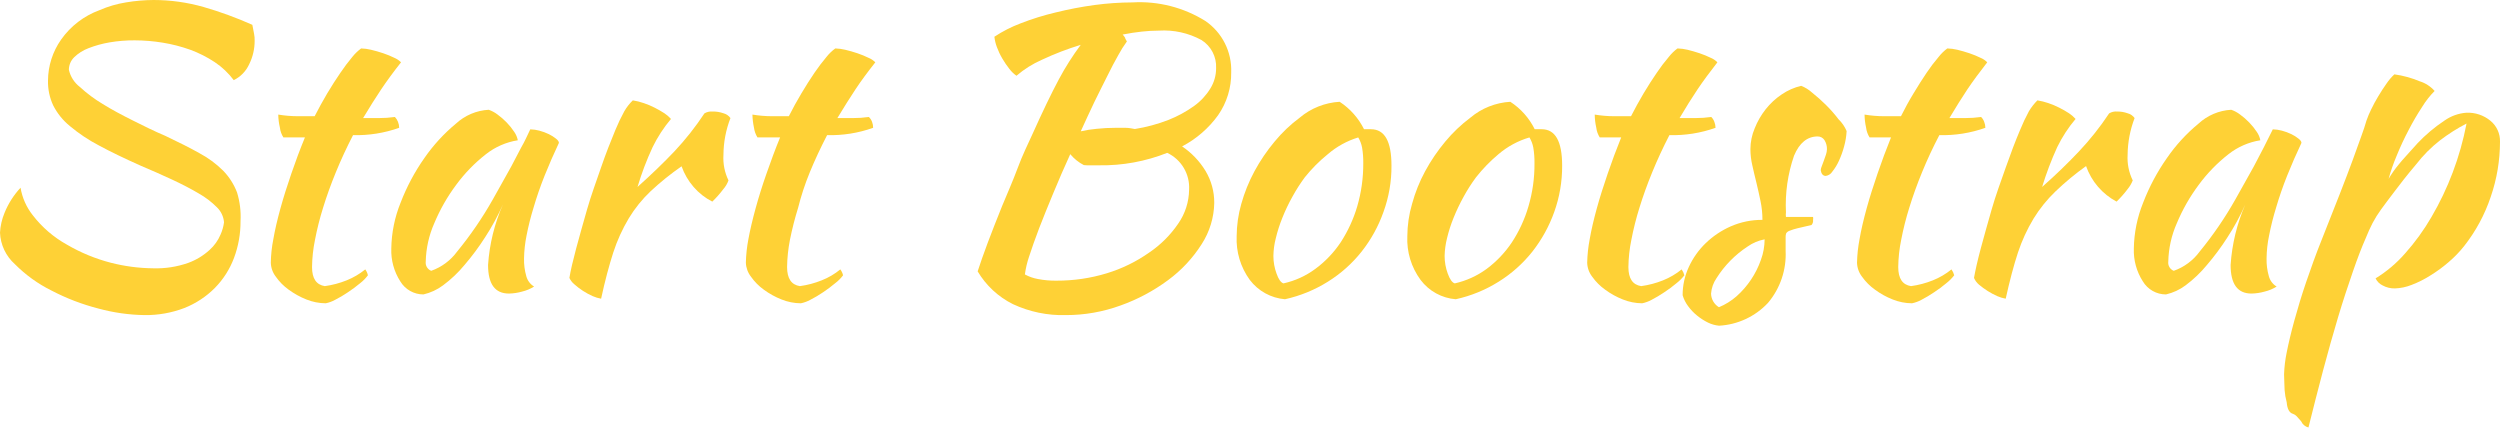
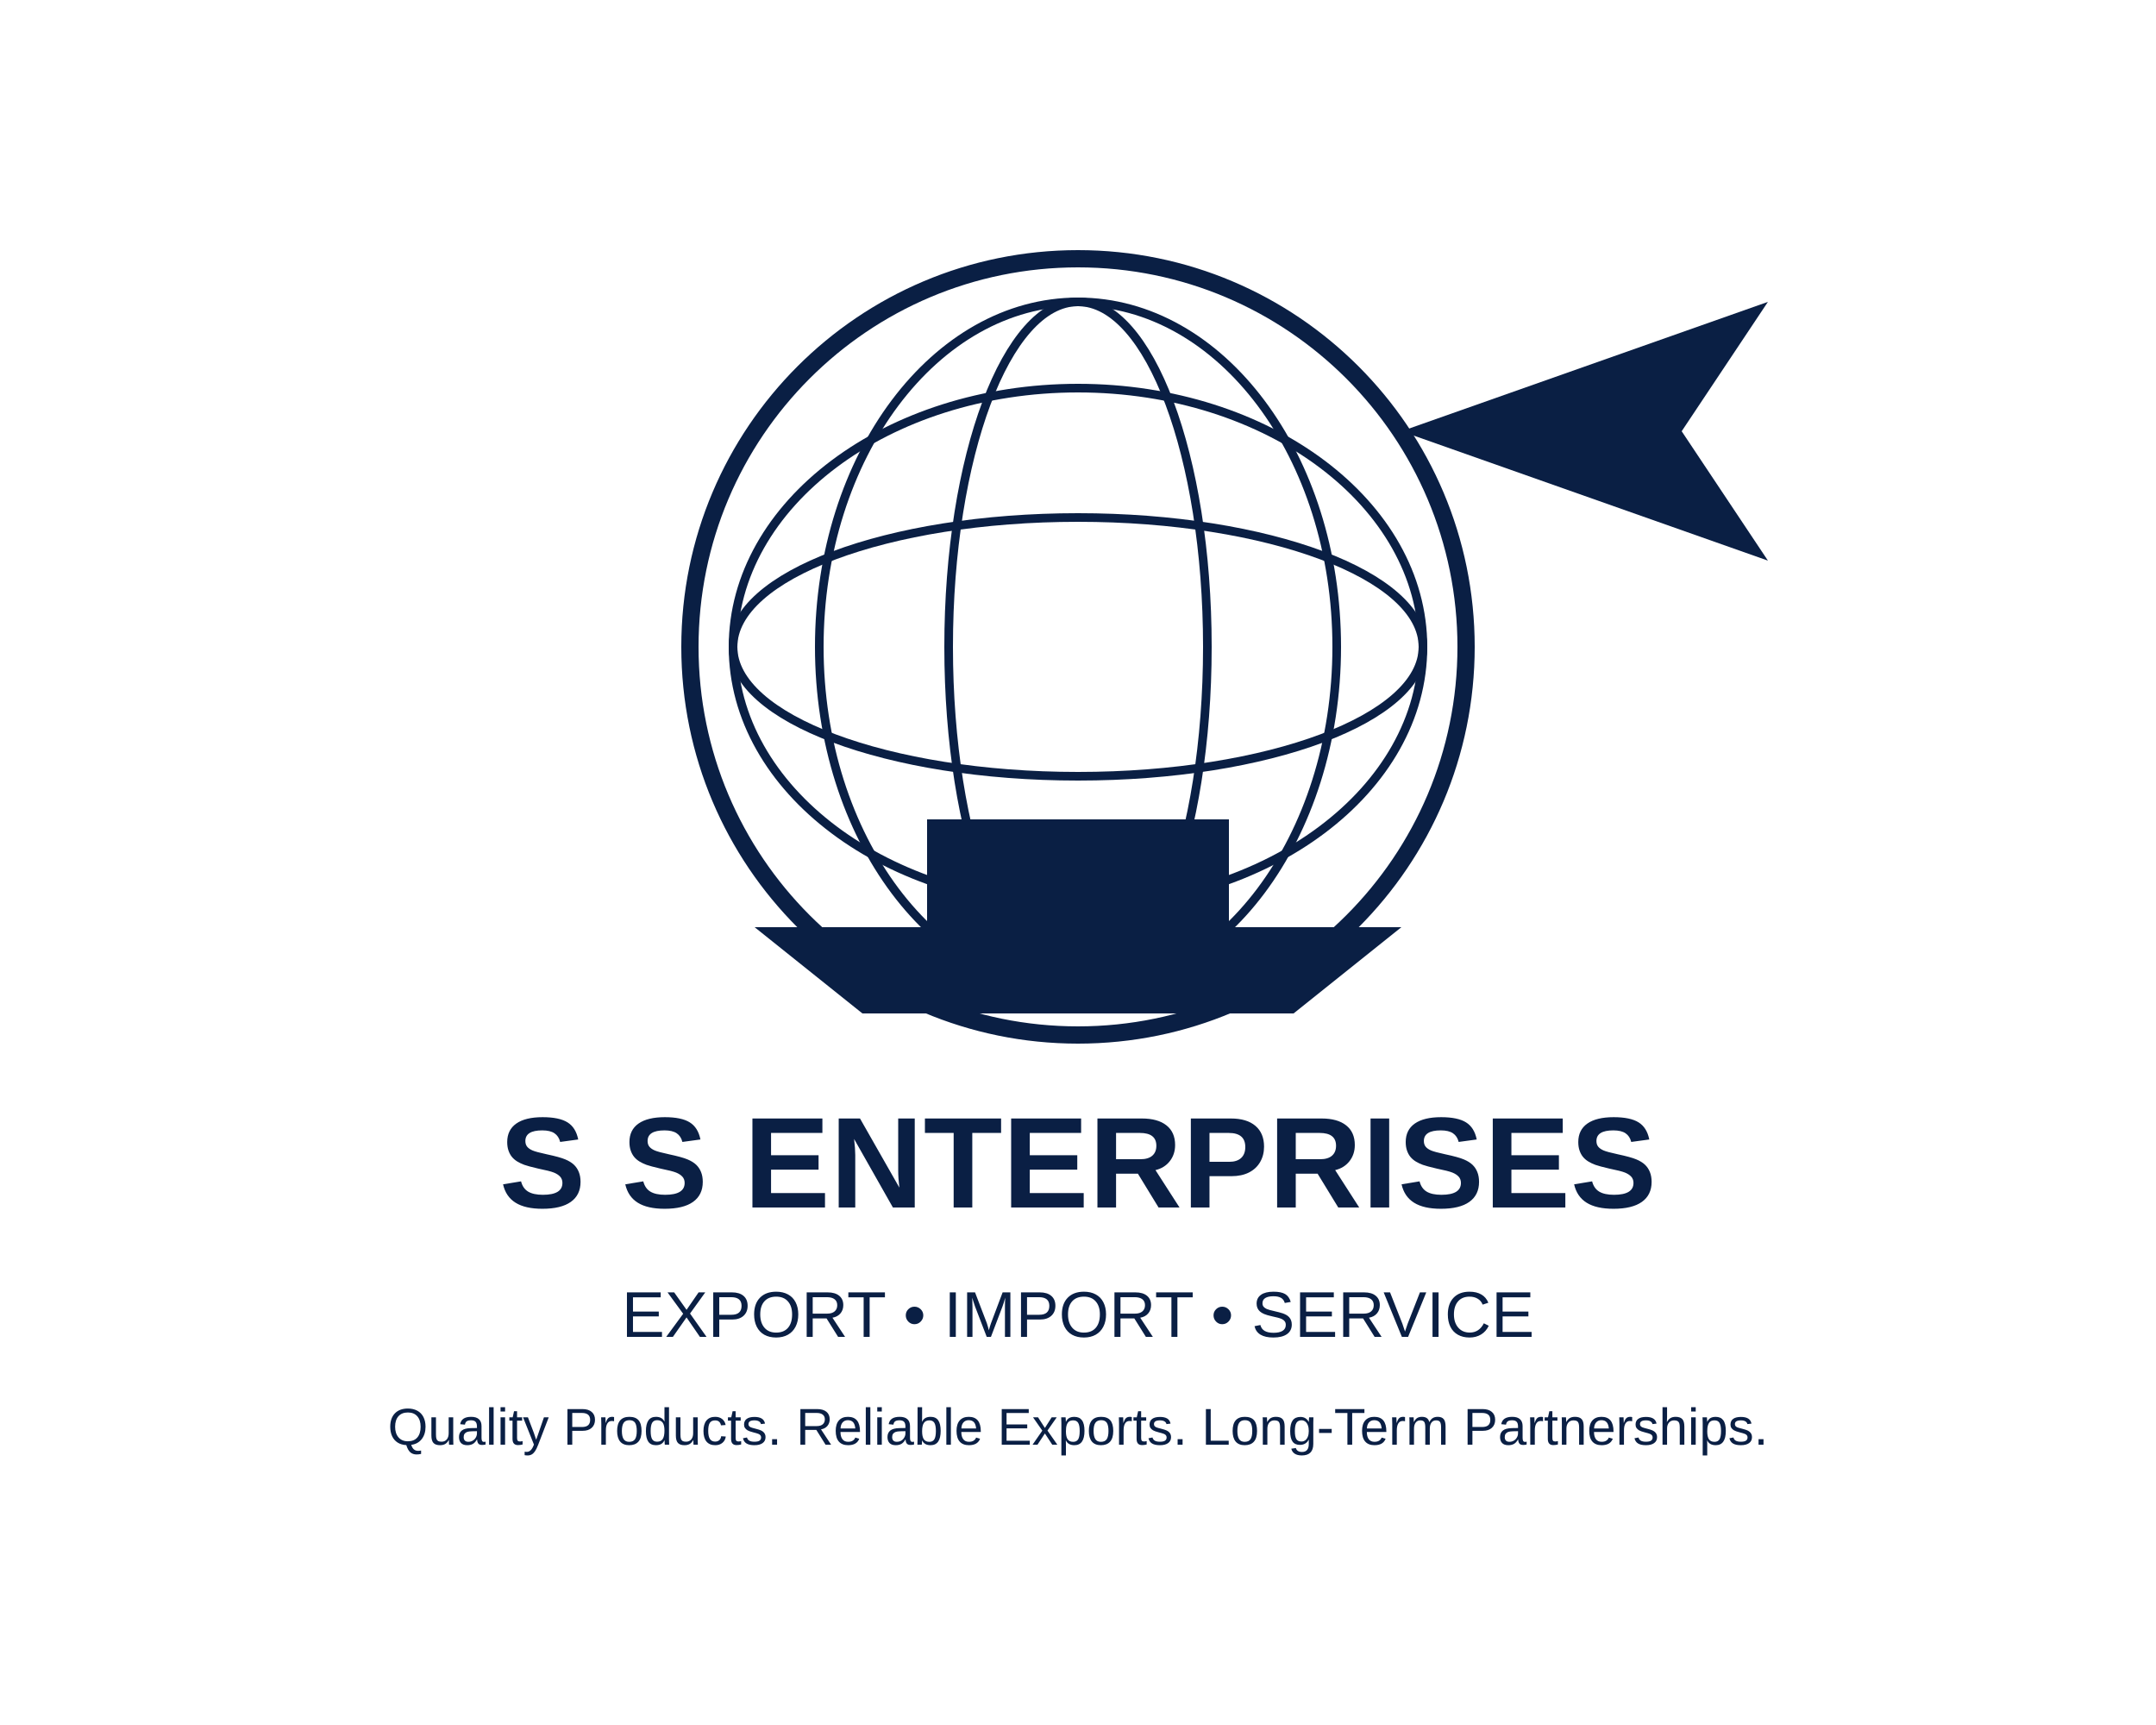
- <svg xmlns="http://www.w3.org/2000/svg" viewBox="0 0 228.66 39.08">
-   <style>.cls-1{fill:#fed136;}</style>
-   <path class="cls-1" d="M23.08,15.17c.07.4.13.68.16.83a2.66,2.66,0,0,1,.05.62,4.76,4.76,0,0,1-.51,2.18,3,3,0,0,1-1.4,1.43,7.12,7.12,0,0,0-1.73-1.64,10.8,10.8,0,0,0-2.25-1.14,14.23,14.23,0,0,0-2.53-.65,16,16,0,0,0-2.55-.21,13,13,0,0,0-2.32.19,9.91,9.91,0,0,0-1.91.53,3.79,3.79,0,0,0-1.31.83,1.61,1.61,0,0,0-.48,1.14,2.73,2.73,0,0,0,1,1.57,12.76,12.76,0,0,0,2.09,1.56c.82.51,1.74,1,2.74,1.5s2,1,3,1.42c1.2.57,2.24,1.09,3.11,1.58a9.31,9.31,0,0,1,2.16,1.59,5.83,5.83,0,0,1,1.28,2A7.5,7.5,0,0,1,22,33.12a9.43,9.43,0,0,1-.6,3.38,7.84,7.84,0,0,1-1.75,2.74,8.21,8.21,0,0,1-2.78,1.83,9.85,9.85,0,0,1-3.65.65A17,17,0,0,1,9,41.12a20,20,0,0,1-4.3-1.65,12.61,12.61,0,0,1-3.33-2.4A4.09,4.09,0,0,1,0,34.18a5.48,5.48,0,0,1,.41-1.8,7.5,7.5,0,0,1,1.47-2.31A5.49,5.49,0,0,0,3,32.59a10.14,10.14,0,0,0,3.13,2.69,15.79,15.79,0,0,0,4,1.65,16.23,16.23,0,0,0,3.87.51,8.83,8.83,0,0,0,3.23-.5,5.89,5.89,0,0,0,1.94-1.18,3.94,3.94,0,0,0,1-1.4,4,4,0,0,0,.32-1.13,2.14,2.14,0,0,0-.65-1.37,7.65,7.65,0,0,0-1.67-1.27c-.69-.41-1.5-.83-2.42-1.26s-1.88-.85-2.87-1.27c-1.48-.66-2.77-1.28-3.84-1.86a14.83,14.83,0,0,1-2.65-1.77,5.88,5.88,0,0,1-1.53-1.9,5.1,5.1,0,0,1-.47-2.26,6.57,6.57,0,0,1,1.2-3.75A7.41,7.41,0,0,1,9.1,13.83a10,10,0,0,1,2.42-.71,15.83,15.83,0,0,1,2.53-.22,16.76,16.76,0,0,1,4.57.64A34.29,34.29,0,0,1,23.08,15.17Z" transform="translate(0 -12.9)" />
-   <path class="cls-1" d="M25.92,25.47a2.16,2.16,0,0,1-.32-.9,5.75,5.75,0,0,1-.15-1.19,11.13,11.13,0,0,0,1.77.15h1.56c.36-.7.74-1.4,1.15-2.09s.82-1.32,1.21-1.89a17.57,17.57,0,0,1,1.09-1.45,4.35,4.35,0,0,1,.8-.77,4.29,4.29,0,0,1,.9.12c.37.09.74.19,1.12.32s.72.27,1,.41a1.89,1.89,0,0,1,.63.42c-.71.9-1.31,1.72-1.82,2.48s-1.06,1.64-1.65,2.62h1.44a10.58,10.58,0,0,0,1.47-.1,1.28,1.28,0,0,1,.28.44,1.5,1.5,0,0,1,.11.55,11.71,11.71,0,0,1-4.22.67c-.59,1.14-1.11,2.27-1.57,3.39s-.85,2.21-1.17,3.25a26.36,26.36,0,0,0-.74,2.94,13.17,13.17,0,0,0-.27,2.49q0,1.56,1.17,1.74a8.46,8.46,0,0,0,2-.53,6.68,6.68,0,0,0,1.7-1,1.42,1.42,0,0,1,.24.54,3.7,3.7,0,0,1-.72.73,12.51,12.51,0,0,1-1.12.83,10.47,10.47,0,0,1-1.17.69,3,3,0,0,1-.85.31,4.85,4.85,0,0,1-1.77-.35,7.38,7.38,0,0,1-1.61-.89,4.93,4.93,0,0,1-1.18-1.19,2.19,2.19,0,0,1-.46-1.29,11.94,11.94,0,0,1,.23-2.14c.15-.87.37-1.8.65-2.82s.62-2.08,1-3.19.79-2.21,1.24-3.3Z" transform="translate(0 -12.9)" />
-   <path class="cls-1" d="M48.5,24.73a3.45,3.45,0,0,1,.83.12,4.92,4.92,0,0,1,.87.32,3.48,3.48,0,0,1,.65.41q.27.21.27.39c-.47,1-.91,2-1.31,3s-.74,2-1,2.89a24.37,24.37,0,0,0-.65,2.58,11.63,11.63,0,0,0-.23,2.09,5.4,5.4,0,0,0,.21,1.64,1.58,1.58,0,0,0,.71.94,3.64,3.64,0,0,1-1.1.46,4.72,4.72,0,0,1-1.2.18c-1.28,0-1.91-.87-1.91-2.62A16.45,16.45,0,0,1,46,31.6a21.14,21.14,0,0,1-1.63,3,22.3,22.3,0,0,1-1.87,2.52A11.21,11.21,0,0,1,40.52,39a4.79,4.79,0,0,1-1.79.83,2.46,2.46,0,0,1-2.12-1.2,5.2,5.2,0,0,1-.82-3,11.6,11.6,0,0,1,.85-4.19,18.86,18.86,0,0,1,2.18-4.09,15.66,15.66,0,0,1,2.88-3.14,4.81,4.81,0,0,1,3-1.27,2.89,2.89,0,0,1,.8.43,6.43,6.43,0,0,1,.85.74,5.91,5.91,0,0,1,.69.86,2,2,0,0,1,.32.76A6.31,6.31,0,0,0,44.45,27a14.3,14.3,0,0,0-2.73,2.81,16.49,16.49,0,0,0-2,3.51,9.17,9.17,0,0,0-.78,3.5.8.8,0,0,0,.5.85,5,5,0,0,0,2.37-1.76,33.44,33.44,0,0,0,3.26-4.76l.79-1.41c.3-.52.6-1.07.91-1.63l.9-1.72C48,25.83,48.24,25.27,48.5,24.73Z" transform="translate(0 -12.9)" />
-   <path class="cls-1" d="M52.08,38.32c.11-.68.32-1.58.62-2.7s.64-2.32,1-3.58.83-2.53,1.27-3.81.89-2.42,1.31-3.43a17,17,0,0,1,.82-1.72,4.49,4.49,0,0,1,.78-1,5.82,5.82,0,0,1,1,.25,7.17,7.17,0,0,1,1,.42,10.06,10.06,0,0,1,.89.51,3,3,0,0,1,.6.52,12.47,12.47,0,0,0-1.68,2.58A26.67,26.67,0,0,0,58.31,30q1.9-1.7,3.38-3.26a26,26,0,0,0,2.74-3.47,1.24,1.24,0,0,1,.74-.17,2.8,2.8,0,0,1,1,.16,1.13,1.13,0,0,1,.64.44,9.39,9.39,0,0,0-.64,3.36,4.67,4.67,0,0,0,.46,2.34,2.52,2.52,0,0,1-.48.81,9.48,9.48,0,0,1-1,1.13A5.64,5.64,0,0,1,63.44,30a5.85,5.85,0,0,1-1.1-1.89,25,25,0,0,0-2.83,2.28,11.89,11.89,0,0,0-2,2.48A15.33,15.33,0,0,0,56.09,36c-.38,1.18-.76,2.59-1.11,4.22a3.32,3.32,0,0,1-.76-.23,6.46,6.46,0,0,1-.89-.48,6.29,6.29,0,0,1-.79-.6A1.65,1.65,0,0,1,52.08,38.32Z" transform="translate(0 -12.9)" />
-   <path class="cls-1" d="M69.28,25.47a2.31,2.31,0,0,1-.32-.9,6.42,6.42,0,0,1-.14-1.19,11.13,11.13,0,0,0,1.77.15h1.56c.35-.7.74-1.4,1.15-2.09s.81-1.32,1.2-1.89a17.48,17.48,0,0,1,1.1-1.45,4.05,4.05,0,0,1,.8-.77,4.46,4.46,0,0,1,.9.12c.37.09.74.19,1.12.32s.72.27,1,.41a1.85,1.85,0,0,1,.64.42c-.71.9-1.32,1.72-1.82,2.48s-1.06,1.64-1.65,2.62H78a10.37,10.37,0,0,0,1.47-.1,1.17,1.17,0,0,1,.29.44,1.49,1.49,0,0,1,.1.55,11.62,11.62,0,0,1-4.21.67c-.59,1.14-1.12,2.27-1.58,3.39S73.26,30.86,73,31.9a28.93,28.93,0,0,0-.75,2.94,14,14,0,0,0-.26,2.49q0,1.56,1.17,1.74a8.38,8.38,0,0,0,2-.53,6.35,6.35,0,0,0,1.7-1,1.47,1.47,0,0,1,.25.54,3.53,3.53,0,0,1-.73.73,12.33,12.33,0,0,1-1.11.83,10.47,10.47,0,0,1-1.17.69,3.1,3.1,0,0,1-.85.31,4.85,4.85,0,0,1-1.77-.35,7.16,7.16,0,0,1-1.61-.89,4.93,4.93,0,0,1-1.18-1.19,2.2,2.2,0,0,1-.47-1.29,13,13,0,0,1,.23-2.14c.16-.87.38-1.8.66-2.82s.61-2.08,1-3.19.79-2.21,1.24-3.3Z" transform="translate(0 -12.9)" />
-   <path class="cls-1" d="M112.61,19.52a6.68,6.68,0,0,1-1.2,3.92,9.49,9.49,0,0,1-3.29,2.85,7.24,7.24,0,0,1,2.14,2.24,5.61,5.61,0,0,1,.8,2.93,7.17,7.17,0,0,1-1.15,3.77,12.21,12.21,0,0,1-3.07,3.29,16.72,16.72,0,0,1-4.35,2.32,14.54,14.54,0,0,1-5,.88,10.74,10.74,0,0,1-4.84-1,7.78,7.78,0,0,1-3.23-3q.34-1.06.93-2.64c.39-1,.82-2.16,1.3-3.32s1-2.33,1.43-3.49.94-2.2,1.36-3.12c.9-2,1.7-3.67,2.41-5a24.86,24.86,0,0,1,2-3.15,26.71,26.71,0,0,0-3.54,1.36,9.33,9.33,0,0,0-2.34,1.47,2.91,2.91,0,0,1-.65-.63,8.15,8.15,0,0,1-.64-.94,6.29,6.29,0,0,1-.5-1.05,3.94,3.94,0,0,1-.23-.95,12,12,0,0,1,2.39-1.22,23.75,23.75,0,0,1,3.21-1,33.74,33.74,0,0,1,3.55-.68,26.83,26.83,0,0,1,3.49-.24,11.36,11.36,0,0,1,6.66,1.7A5.44,5.44,0,0,1,112.61,19.52ZM99.13,28a4,4,0,0,1-1.24-1c-.55,1.2-1.06,2.38-1.54,3.54s-.92,2.23-1.3,3.22-.68,1.86-.92,2.59A8.69,8.69,0,0,0,93.74,38a3.87,3.87,0,0,0,1.19.42,8.25,8.25,0,0,0,1.72.15,15.56,15.56,0,0,0,4.6-.68A13.63,13.63,0,0,0,105.11,36a9.93,9.93,0,0,0,2.65-2.64,5.53,5.53,0,0,0,1-3.11,3.51,3.51,0,0,0-2-3.37,16.2,16.2,0,0,1-6.23,1.14h-.76A3.79,3.79,0,0,1,99.13,28ZM106,15.7a14.6,14.6,0,0,0-1.57.09c-.56.06-1.14.15-1.75.27a1.33,1.33,0,0,1,.23.3c0,.1.11.21.16.33a10.77,10.77,0,0,0-.78,1.24c-.31.55-.65,1.18-1,1.9s-.77,1.51-1.19,2.39-.83,1.77-1.25,2.69a10.89,10.89,0,0,1,1.47-.23,16.47,16.47,0,0,1,1.71-.09c.31,0,.61,0,.91,0s.58.06.86.11a15.06,15.06,0,0,0,3.07-.83,10.86,10.86,0,0,0,2.35-1.28A5.48,5.48,0,0,0,110.7,21a3.51,3.51,0,0,0,.53-1.87,2.87,2.87,0,0,0-1.34-2.57A7.22,7.22,0,0,0,106,15.7Z" transform="translate(0 -12.9)" />
-   <path class="cls-1" d="M117.53,40.27a4.51,4.51,0,0,1-3.22-1.77,6.31,6.31,0,0,1-1.2-4,11,11,0,0,1,.42-2.94,14.51,14.51,0,0,1,1.21-3,16.37,16.37,0,0,1,1.84-2.71,13.15,13.15,0,0,1,2.3-2.19,6.21,6.21,0,0,1,3.65-1.45,6.4,6.4,0,0,1,2.23,2.51l.32,0,.31,0c1.26,0,1.88,1.11,1.88,3.33a12.13,12.13,0,0,1-.73,4.23,12.61,12.61,0,0,1-2,3.63,12.09,12.09,0,0,1-3.08,2.75A12.45,12.45,0,0,1,117.53,40.27Zm1.81-11.15a15.33,15.33,0,0,0-1.13,1.77,16.13,16.13,0,0,0-.92,1.93,13,13,0,0,0-.6,1.87,6.79,6.79,0,0,0-.22,1.62,4.65,4.65,0,0,0,.29,1.62c.18.52.4.82.63.89a7.68,7.68,0,0,0,2.92-1.33,9.7,9.7,0,0,0,2.31-2.42,12.49,12.49,0,0,0,1.52-3.3,13.82,13.82,0,0,0,.55-3.93,7.84,7.84,0,0,0-.11-1.45,2.8,2.8,0,0,0-.35-.92A7.71,7.71,0,0,0,121.45,27,13.82,13.82,0,0,0,119.34,29.12Z" transform="translate(0 -12.9)" />
-   <path class="cls-1" d="M133.15,40.27a4.47,4.47,0,0,1-3.22-1.77,6.25,6.25,0,0,1-1.21-4,10.62,10.62,0,0,1,.43-2.94,13.93,13.93,0,0,1,1.2-3,16.37,16.37,0,0,1,1.84-2.71,13.51,13.51,0,0,1,2.3-2.19,6.23,6.23,0,0,1,3.65-1.45,6.33,6.33,0,0,1,2.23,2.51l.32,0,.32,0c1.25,0,1.87,1.11,1.87,3.33a12.36,12.36,0,0,1-.72,4.23,12.87,12.87,0,0,1-2,3.63,12.09,12.09,0,0,1-3.08,2.75A12.39,12.39,0,0,1,133.15,40.27ZM135,29.12a15.33,15.33,0,0,0-1.13,1.77,17.83,17.83,0,0,0-.92,1.93,13,13,0,0,0-.6,1.87,7.34,7.34,0,0,0-.22,1.62,4.65,4.65,0,0,0,.29,1.62c.19.52.4.82.64.89a7.82,7.82,0,0,0,2.92-1.33,9.84,9.84,0,0,0,2.3-2.42,12.18,12.18,0,0,0,1.52-3.3,13.48,13.48,0,0,0,.55-3.93,7.84,7.84,0,0,0-.11-1.45,2.8,2.8,0,0,0-.35-.92A7.71,7.71,0,0,0,137.06,27,14.28,14.28,0,0,0,135,29.12Z" transform="translate(0 -12.9)" />
-   <path class="cls-1" d="M146.32,25.47a2.16,2.16,0,0,1-.32-.9,5.66,5.66,0,0,1-.14-1.19,10.94,10.94,0,0,0,1.77.15h1.55c.36-.7.74-1.4,1.15-2.09s.82-1.32,1.21-1.89a15.52,15.52,0,0,1,1.1-1.45,4.07,4.07,0,0,1,.79-.77,4.46,4.46,0,0,1,.91.12c.36.09.73.19,1.11.32s.72.27,1,.41a1.79,1.79,0,0,1,.63.42c-.7.9-1.31,1.72-1.82,2.48s-1.06,1.64-1.64,2.62h1.43a10.58,10.58,0,0,0,1.47-.1,1.15,1.15,0,0,1,.28.44,1.5,1.5,0,0,1,.11.55,11.67,11.67,0,0,1-4.22.67c-.59,1.14-1.11,2.27-1.57,3.39s-.85,2.21-1.17,3.25a26.36,26.36,0,0,0-.74,2.94,13.17,13.17,0,0,0-.27,2.49q0,1.56,1.17,1.74a8.46,8.46,0,0,0,2-.53,6.51,6.51,0,0,0,1.7-1,1.66,1.66,0,0,1,.25.54,4.13,4.13,0,0,1-.73.73,11.22,11.22,0,0,1-1.12.83,11.36,11.36,0,0,1-1.16.69,3.1,3.1,0,0,1-.85.31,4.85,4.85,0,0,1-1.77-.35,7.16,7.16,0,0,1-1.61-.89,5,5,0,0,1-1.19-1.19,2.19,2.19,0,0,1-.46-1.29,13,13,0,0,1,.23-2.14c.15-.87.37-1.8.65-2.82s.62-2.08,1-3.19.79-2.21,1.23-3.3Z" transform="translate(0 -12.9)" />
-   <path class="cls-1" d="M168.9,24.89a6.59,6.59,0,0,1-.23,1.4,8.34,8.34,0,0,1-.47,1.31,4.63,4.63,0,0,1-.61,1,.84.84,0,0,1-.6.39c-.26,0-.41-.2-.46-.53a1.13,1.13,0,0,1,.09-.34c.06-.15.12-.32.19-.51s.14-.38.2-.57a1.65,1.65,0,0,0,.09-.49,1.51,1.51,0,0,0-.23-.84.73.73,0,0,0-.62-.33c-.95,0-1.67.59-2.16,1.76a13.82,13.82,0,0,0-.74,5.18,1.57,1.57,0,0,0,0,.42h2.48a.85.85,0,0,1,0,.28.59.59,0,0,1-.14.46l-1.29.3a5.39,5.39,0,0,0-.73.23.59.59,0,0,0-.3.23,1,1,0,0,0-.05.33c0,.19,0,.38,0,.57s0,.42,0,.7a6.88,6.88,0,0,1-1.61,4.76,6.61,6.61,0,0,1-4.48,2.09,2.94,2.94,0,0,1-1-.28,5.19,5.19,0,0,1-1-.64,4.54,4.54,0,0,1-.83-.87,3.1,3.1,0,0,1-.5-1,6.11,6.11,0,0,1,.57-2.59,7.21,7.21,0,0,1,1.54-2.17,7.86,7.86,0,0,1,2.3-1.54,7.11,7.11,0,0,1,2.89-.59,8.42,8.42,0,0,0-.18-1.74c-.12-.57-.24-1.12-.37-1.65s-.26-1.06-.37-1.57a6.56,6.56,0,0,1-.18-1.51,4.93,4.93,0,0,1,.39-1.9,7,7,0,0,1,1-1.74,6.42,6.42,0,0,1,1.48-1.37,5.33,5.33,0,0,1,1.77-.78,3.23,3.23,0,0,1,1,.62,14.82,14.82,0,0,1,1.29,1.15,12.13,12.13,0,0,1,1.13,1.29A3.24,3.24,0,0,1,168.9,24.89ZM157.22,41a5.82,5.82,0,0,0,1.61-1,8,8,0,0,0,2.23-3.33,5.54,5.54,0,0,0,.34-1.88,4,4,0,0,0-1.56.66A9.54,9.54,0,0,0,157,38.34a2.86,2.86,0,0,0-.5,1.42A1.5,1.5,0,0,0,157.22,41Z" transform="translate(0 -12.9)" />
-   <path class="cls-1" d="M171,25.47a2.16,2.16,0,0,1-.32-.9,5.66,5.66,0,0,1-.14-1.19,10.94,10.94,0,0,0,1.77.15h1.56c.35-.7.73-1.4,1.15-2.09s.81-1.32,1.2-1.89a15.52,15.52,0,0,1,1.1-1.45,4.07,4.07,0,0,1,.79-.77,4.46,4.46,0,0,1,.91.12c.36.09.73.19,1.11.32s.72.27,1,.41a1.79,1.79,0,0,1,.63.42c-.7.9-1.31,1.72-1.82,2.48s-1.05,1.64-1.64,2.62h1.43a10.58,10.58,0,0,0,1.47-.1,1.15,1.15,0,0,1,.28.44,1.5,1.5,0,0,1,.11.55,11.66,11.66,0,0,1-4.21.67c-.6,1.14-1.12,2.27-1.58,3.39s-.85,2.21-1.17,3.25a26.36,26.36,0,0,0-.74,2.94,13.17,13.17,0,0,0-.27,2.49q0,1.56,1.17,1.74a8.46,8.46,0,0,0,2-.53,6.51,6.51,0,0,0,1.7-1,1.66,1.66,0,0,1,.25.54,4.13,4.13,0,0,1-.73.73,11.22,11.22,0,0,1-1.12.83,11.36,11.36,0,0,1-1.16.69,3.1,3.1,0,0,1-.85.31,4.85,4.85,0,0,1-1.77-.35,7.16,7.16,0,0,1-1.61-.89,5,5,0,0,1-1.19-1.19,2.19,2.19,0,0,1-.46-1.29,13,13,0,0,1,.23-2.14c.15-.87.37-1.8.65-2.82s.62-2.08,1-3.19.79-2.21,1.23-3.3Z" transform="translate(0 -12.9)" />
-   <path class="cls-1" d="M180.55,38.32c.12-.68.32-1.58.62-2.7s.64-2.32,1-3.58.83-2.53,1.28-3.81.88-2.42,1.31-3.43a17.28,17.28,0,0,1,.81-1.72,5.13,5.13,0,0,1,.78-1,6.15,6.15,0,0,1,1,.25,7.54,7.54,0,0,1,1,.42,8.8,8.8,0,0,1,.89.51,3,3,0,0,1,.6.52,12.47,12.47,0,0,0-1.68,2.58A29.42,29.42,0,0,0,186.78,30c1.28-1.13,2.4-2.22,3.38-3.26a26.08,26.08,0,0,0,2.75-3.47,1.22,1.22,0,0,1,.74-.17,2.75,2.75,0,0,1,.95.16,1.13,1.13,0,0,1,.64.44,9.61,9.61,0,0,0-.64,3.36,4.66,4.66,0,0,0,.47,2.34,3,3,0,0,1-.48.81,9.57,9.57,0,0,1-1,1.13,5.88,5.88,0,0,1-2.79-3.25A25.16,25.16,0,0,0,188,30.41a12.57,12.57,0,0,0-2,2.48A15.32,15.32,0,0,0,184.57,36c-.39,1.18-.76,2.59-1.12,4.22a3.47,3.47,0,0,1-.76-.23A7,7,0,0,1,181,38.93,1.65,1.65,0,0,1,180.55,38.32Z" transform="translate(0 -12.9)" />
-   <path class="cls-1" d="M207.88,24.73a3.45,3.45,0,0,1,.83.12,4.92,4.92,0,0,1,.87.32,3.48,3.48,0,0,1,.65.41q.27.21.27.39c-.47,1-.91,2-1.31,3s-.74,2-1,2.89a24.37,24.37,0,0,0-.65,2.58,10.79,10.79,0,0,0-.23,2.09,5.4,5.4,0,0,0,.21,1.64,1.58,1.58,0,0,0,.71.94,3.64,3.64,0,0,1-1.1.46,4.72,4.72,0,0,1-1.2.18c-1.28,0-1.91-.87-1.91-2.62a16.7,16.7,0,0,1,1.34-5.52,21.14,21.14,0,0,1-1.63,3,22.3,22.3,0,0,1-1.87,2.52A11.21,11.21,0,0,1,199.9,39a4.79,4.79,0,0,1-1.79.83,2.46,2.46,0,0,1-2.12-1.2,5.2,5.2,0,0,1-.82-3,11.6,11.6,0,0,1,.85-4.19,18.86,18.86,0,0,1,2.18-4.09,15.37,15.37,0,0,1,2.88-3.14,4.81,4.81,0,0,1,3-1.27,2.89,2.89,0,0,1,.8.43,6.43,6.43,0,0,1,.85.74,5.91,5.91,0,0,1,.69.86,2,2,0,0,1,.32.76A6.31,6.31,0,0,0,203.83,27a14.3,14.3,0,0,0-2.73,2.81,16.49,16.49,0,0,0-2,3.51,9.17,9.17,0,0,0-.78,3.5.8.8,0,0,0,.5.85,5,5,0,0,0,2.37-1.76,33.44,33.44,0,0,0,3.26-4.76l.79-1.41c.3-.52.6-1.07.91-1.63l.9-1.72C207.34,25.83,207.62,25.27,207.88,24.73Z" transform="translate(0 -12.9)" />
-   <path class="cls-1" d="M209.72,50.75c-.33-.09-.52-.45-.57-1.06a5.94,5.94,0,0,1-.19-1.1c0-.42-.05-.91-.05-1.45a11.83,11.83,0,0,1,.24-2c.17-.86.4-1.83.7-2.92s.65-2.26,1.08-3.52.89-2.54,1.41-3.84c.64-1.63,1.19-3,1.67-4.23s.86-2.23,1.18-3.1.58-1.59.78-2.16.36-1,.48-1.45a8.64,8.64,0,0,1,.42-1,13.36,13.36,0,0,1,.66-1.22c.24-.41.5-.8.76-1.17a4.92,4.92,0,0,1,.71-.83,9.44,9.44,0,0,1,2.33.64,3,3,0,0,1,1.35.88,7.92,7.92,0,0,0-1.13,1.44,23.25,23.25,0,0,0-1.24,2.12,25.29,25.29,0,0,0-1.1,2.36,17.08,17.08,0,0,0-.74,2.12,10.32,10.32,0,0,1,.92-1.31c.37-.47,1-1.12,1.73-1.95a14.22,14.22,0,0,1,2.46-2.07,4,4,0,0,1,2-.72,3.23,3.23,0,0,1,2.21.74,2.39,2.39,0,0,1,.87,1.91,15.52,15.52,0,0,1-.85,5.05,15,15,0,0,1-2.44,4.51A10.39,10.39,0,0,1,224,36.84a12.57,12.57,0,0,1-1.7,1.25,9.34,9.34,0,0,1-1.73.87,4.5,4.5,0,0,1-1.52.32,2.24,2.24,0,0,1-1.12-.27,1.36,1.36,0,0,1-.65-.65,11.69,11.69,0,0,0,2.69-2.27,20.19,20.19,0,0,0,2.42-3.34,26.61,26.61,0,0,0,1.95-4.09,27.19,27.19,0,0,0,1.26-4.46,16,16,0,0,0-2.43,1.54A12.33,12.33,0,0,0,221,27.92c-.85,1-1.52,1.87-2,2.51s-.9,1.18-1.22,1.63a10.31,10.31,0,0,0-.78,1.25c-.2.39-.42.87-.65,1.44-.33.75-.72,1.75-1.15,3s-.89,2.62-1.35,4.16-.92,3.17-1.38,4.9-.9,3.47-1.33,5.19a1,1,0,0,1-.67-.57c-.19-.21-.33-.36-.41-.46A.81.81,0,0,0,209.72,50.75Z" transform="translate(0 -12.9)" />
+ <svg xmlns="http://www.w3.org/2000/svg" width="1000" height="800" viewBox="0 0 1000 800">
+   <circle cx="500" cy="300" r="180" stroke="#0A1F44" stroke-width="8" fill="none" />
+   <ellipse cx="500" cy="300" rx="160" ry="60" stroke="#0A1F44" stroke-width="4" fill="none" />
+   <ellipse cx="500" cy="300" rx="160" ry="120" stroke="#0A1F44" stroke-width="4" fill="none" />
+   <ellipse cx="500" cy="300" rx="60" ry="160" stroke="#0A1F44" stroke-width="4" fill="none" />
+   <ellipse cx="500" cy="300" rx="120" ry="160" stroke="#0A1F44" stroke-width="4" fill="none" />
+   <polygon points="650,200 820,140 780,200 820,260" fill="#0A1F44" />
+   <polygon points="350,430 650,430 600,470 400,470" fill="#0A1F44" />
+   <rect x="430" y="380" width="140" height="50" fill="#0A1F44" />
+   <text x="500" y="560" font-family="Arial, Helvetica, sans-serif" font-size="60" font-weight="bold" text-anchor="middle" fill="#0A1F44">
+         S S ENTERPRISES
+     </text>
+   <text x="500" y="620" font-family="Arial, Helvetica, sans-serif" font-size="30" text-anchor="middle" fill="#0A1F44">
+         EXPORT • IMPORT • SERVICE
+     </text>
+   <text x="500" y="670" font-family="Arial, Helvetica, sans-serif" font-size="24" text-anchor="middle" fill="#0A1F44">
+         Quality Products. Reliable Exports. Long-Term Partnerships.
+     </text>
</svg>
